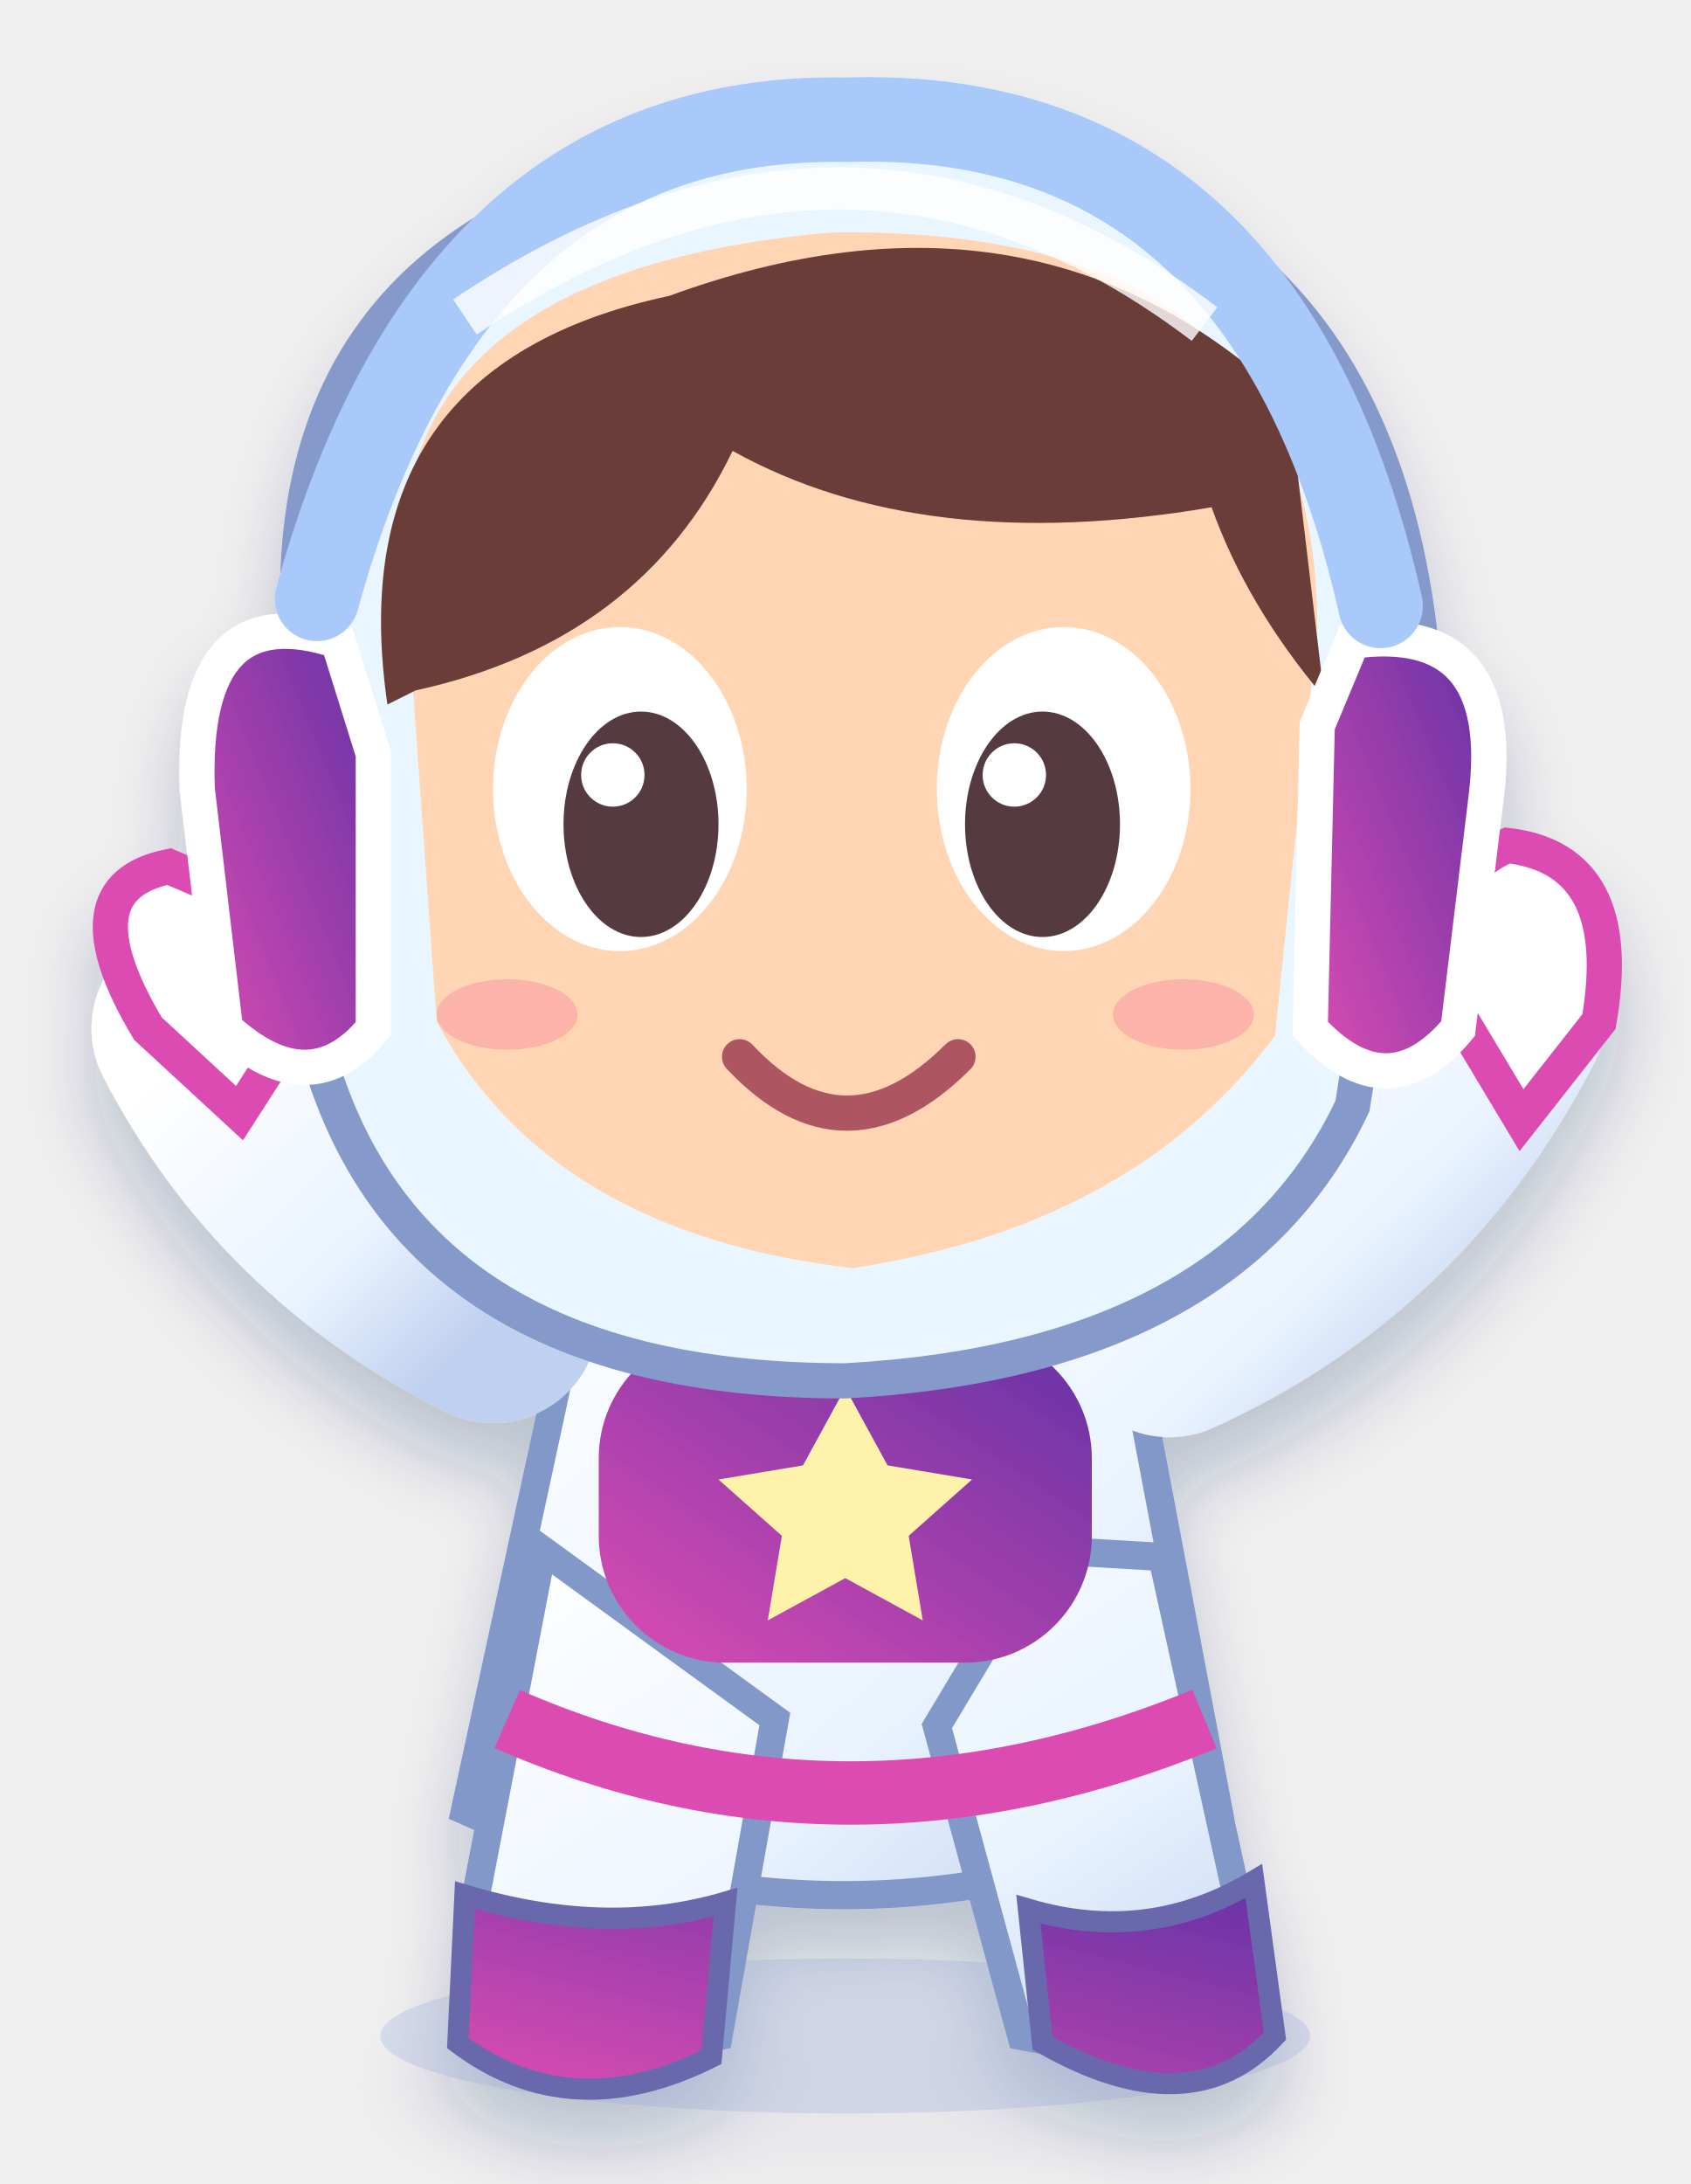
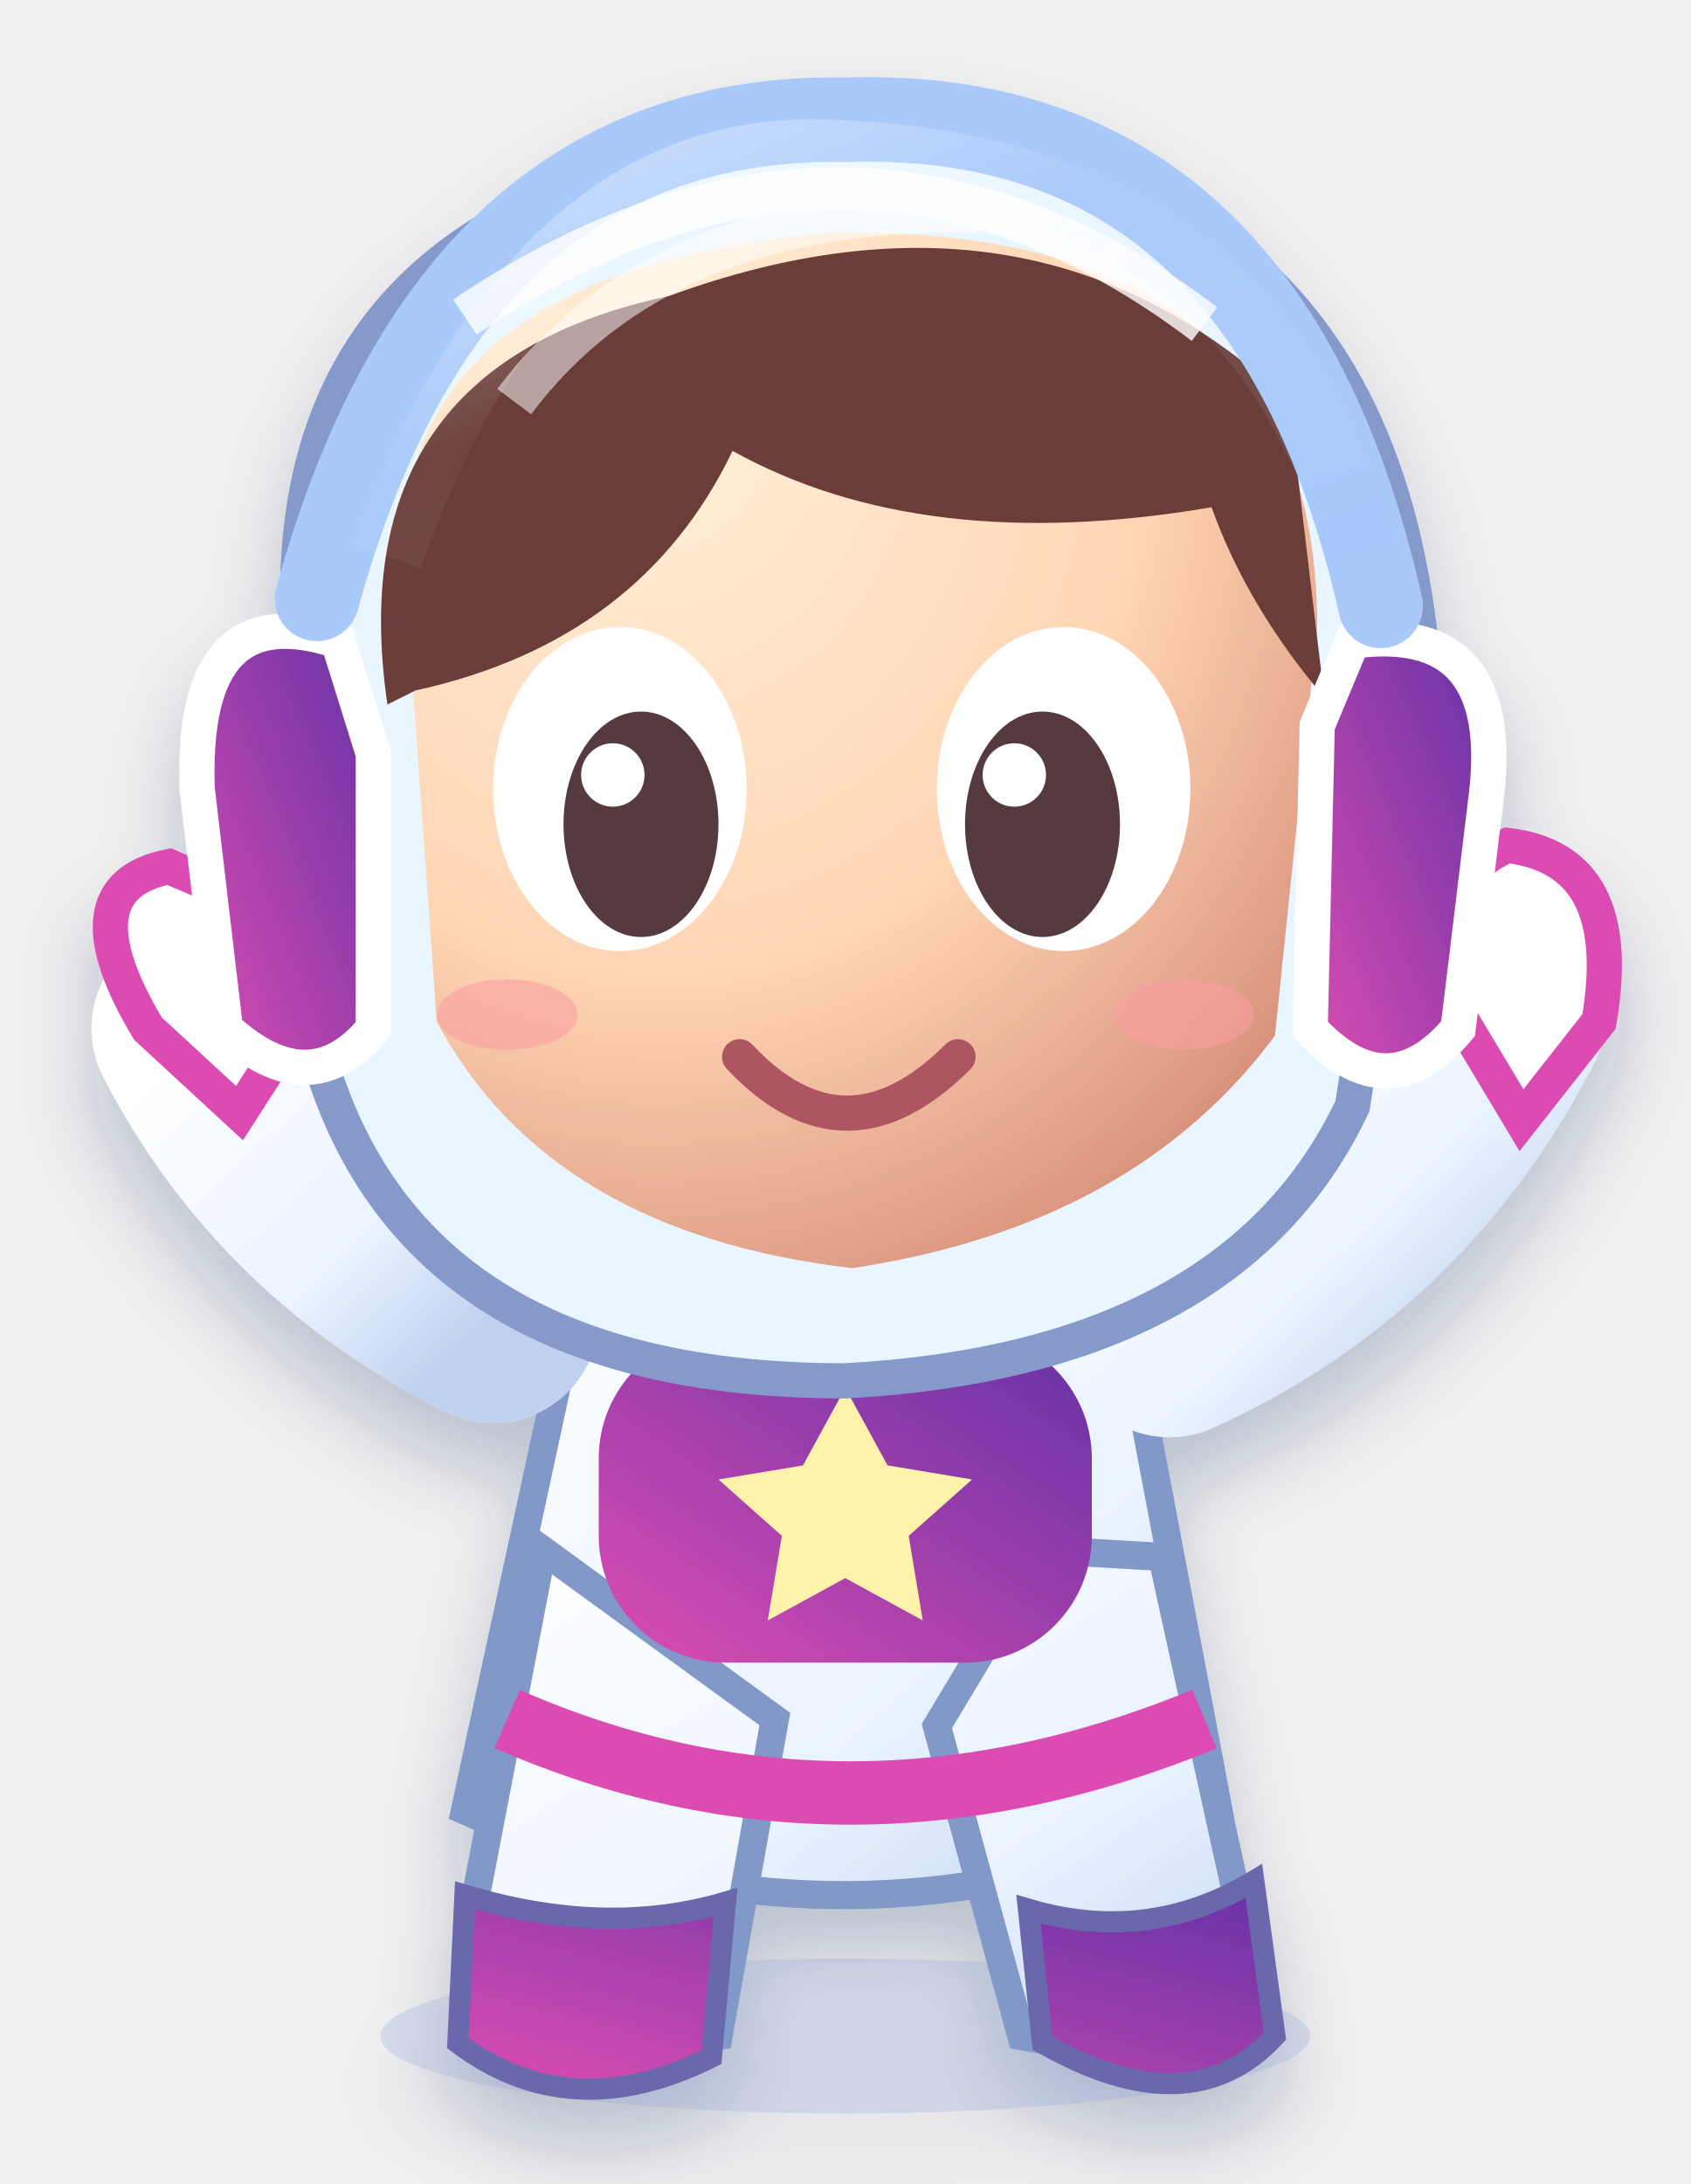
<svg xmlns="http://www.w3.org/2000/svg" viewBox="0 0 240 310" role="img" aria-label="Lunna personagem astronauta ANTARES">
  <defs>
    <linearGradient id="s" x1="0" y1="0" x2="1" y2="1">
      <stop stop-color="#fff" />
      <stop offset=".65" stop-color="#e9f3ff" />
      <stop offset="1" stop-color="#c0d1ef" />
    </linearGradient>
    <linearGradient id="a" x1="0" x2="1" y1="1">
      <stop stop-color="#db4cb2" />
      <stop offset="1" stop-color="#6432a6" />
+     </linearGradient>
+     <radialGradient id="face3d" cx=".28" cy=".18" r=".9">
+       <stop offset="0" stop-color="#fff1da" />
+       <stop offset=".6" stop-color="#ffd5b3" />
+       <stop offset="1" stop-color="#d9937d" />
+     </radialGradient>
+     <linearGradient id="glass" x1="0" y1="0" x2="1" y2="1">
+       <stop stop-color="#fff" stop-opacity=".58" />
+       <stop offset=".4" stop-color="#fff" stop-opacity=".05" />
+       <stop offset="1" stop-color="#9ac5ff" stop-opacity=".18" />
    </linearGradient>
    <filter id="shadow">
      <feDropShadow dx="0" dy="7" stdDeviation="5" flood-color="#13285f" flood-opacity=".22" />
    </filter>
  </defs>
  <g filter="url(#shadow)">
    <ellipse cx="120" cy="289" rx="66" ry="11" fill="#607aca" opacity=".18" />
    <g id="body">
      <path d="M82 183Q120 171 159 183L173 257Q120 281 66 257Z" fill="url(#s)" stroke="#8298c9" stroke-width="4" />
      <path d="M77 220L67 272Q63 290 80 293L102 289L110 244ZM148 220L133 245L145 289L166 293Q184 289 176 271L165 221Z" fill="url(#s)" stroke="#8298c9" stroke-width="4" />
      <path d="M66 269Q86 275 103 270L101 292Q81 302 65 290ZM146 271Q163 276 178 267L181 289Q169 302 148 290Z" fill="url(#a)" stroke="#6a68ac" stroke-width="3" />
      <path d="M70 187Q42 173 28 146" stroke="url(#s)" stroke-width="30" stroke-linecap="round" />
      <path d="M166 189Q197 175 213 144" stroke="url(#s)" stroke-width="30" stroke-linecap="round" />
      <path d="M21 146Q9 126 24 123L38 129L43 144L34 158Z" fill="#fff" stroke="#db4cb2" stroke-width="5" />
      <path d="M207 144Q202 125 214 120Q231 122 227 145L216 159Z" fill="#fff" stroke="#db4cb2" stroke-width="5" />
      <rect x="85" y="189" width="70" height="47" rx="18" fill="url(#a)" />
      <path d="M120 197l6 11 12 2-9 8 2 12-11-6-11 6 2-12-9-8 12-2z" fill="#fff3ab" />
      <path d="M72 244Q120 265 171 244" fill="none" stroke="#db4cb2" stroke-width="9" />
    </g>
    <g id="head">
      <path d="M43 97Q35 28 112 20Q195 16 202 94L192 157Q175 193 120 196Q58 196 45 149Z" fill="#eaf6ff" stroke="#859aca" stroke-width="5" />
-       <path d="M58 89Q50 39 118 33Q187 32 187 89L181 147Q161 174 121 180Q78 175 62 145Z" fill="#ffd5b3" />
+       <path d="M58 89Q50 39 118 33Q187 32 187 89L181 147Q161 174 121 180Q78 175 62 145Z" fill="url(#face3d)" />
      <path d="M55 100Q48 52 95 42Q147 23 183 57L188 99Q177 86 172 72Q131 79 104 64Q91 91 59 98Z" fill="#6a3d39" />
      <ellipse cx="88" cy="112" rx="18" ry="23" fill="#fff" />
      <ellipse cx="151" cy="112" rx="18" ry="23" fill="#fff" />
      <ellipse cx="91" cy="117" rx="11" ry="16" fill="#543a40" />
      <ellipse cx="148" cy="117" rx="11" ry="16" fill="#543a40" />
      <circle cx="87" cy="110" r="4.5" fill="#fff" />
      <circle cx="144" cy="110" r="4.5" fill="#fff" />
      <path d="M105 150Q120 166 136 150" fill="none" stroke="#ad5662" stroke-width="5" stroke-linecap="round" />
      <ellipse cx="72" cy="144" rx="10" ry="5" fill="#fa9ea3" opacity=".6" />
      <ellipse cx="168" cy="144" rx="10" ry="5" fill="#fa9ea3" opacity=".6" />
      <path d="M48 91Q27 84 28 112L32 146Q44 157 53 146L53 107Z" fill="url(#a)" stroke="#fff" stroke-width="5" />
      <path d="M192 91Q214 88 211 113L207 146Q197 158 186 146L187 103Z" fill="url(#a)" stroke="#fff" stroke-width="5" />
+       <path d="M73 57Q94 29 139 30" stroke="#fff" stroke-width="6" fill="none" opacity=".52" />
      <path d="M45 85Q64 16 120 17Q180 15 196 86" fill="none" stroke="#a8c9fa" stroke-width="12" stroke-linecap="round" />
      <path d="M66 45Q121 8 171 46" fill="none" stroke="#fff" stroke-width="6" opacity=".8" />
+       <path d="M55 79Q76 20 118 22Q178 24 193 78" stroke="url(#glass)" stroke-width="10" fill="none" opacity=".75" />
    </g>
  </g>
  <style>@media(prefers-reduced-motion:no-preference){#head{transform-origin:120px 180px;animation:look 5s ease-in-out infinite}#body{transform-origin:120px 210px;animation:wave 4s ease-in-out infinite}}@keyframes look{50%{transform:rotate(4deg)}}@keyframes wave{50%{transform:rotate(-2deg)}}</style>
</svg>
